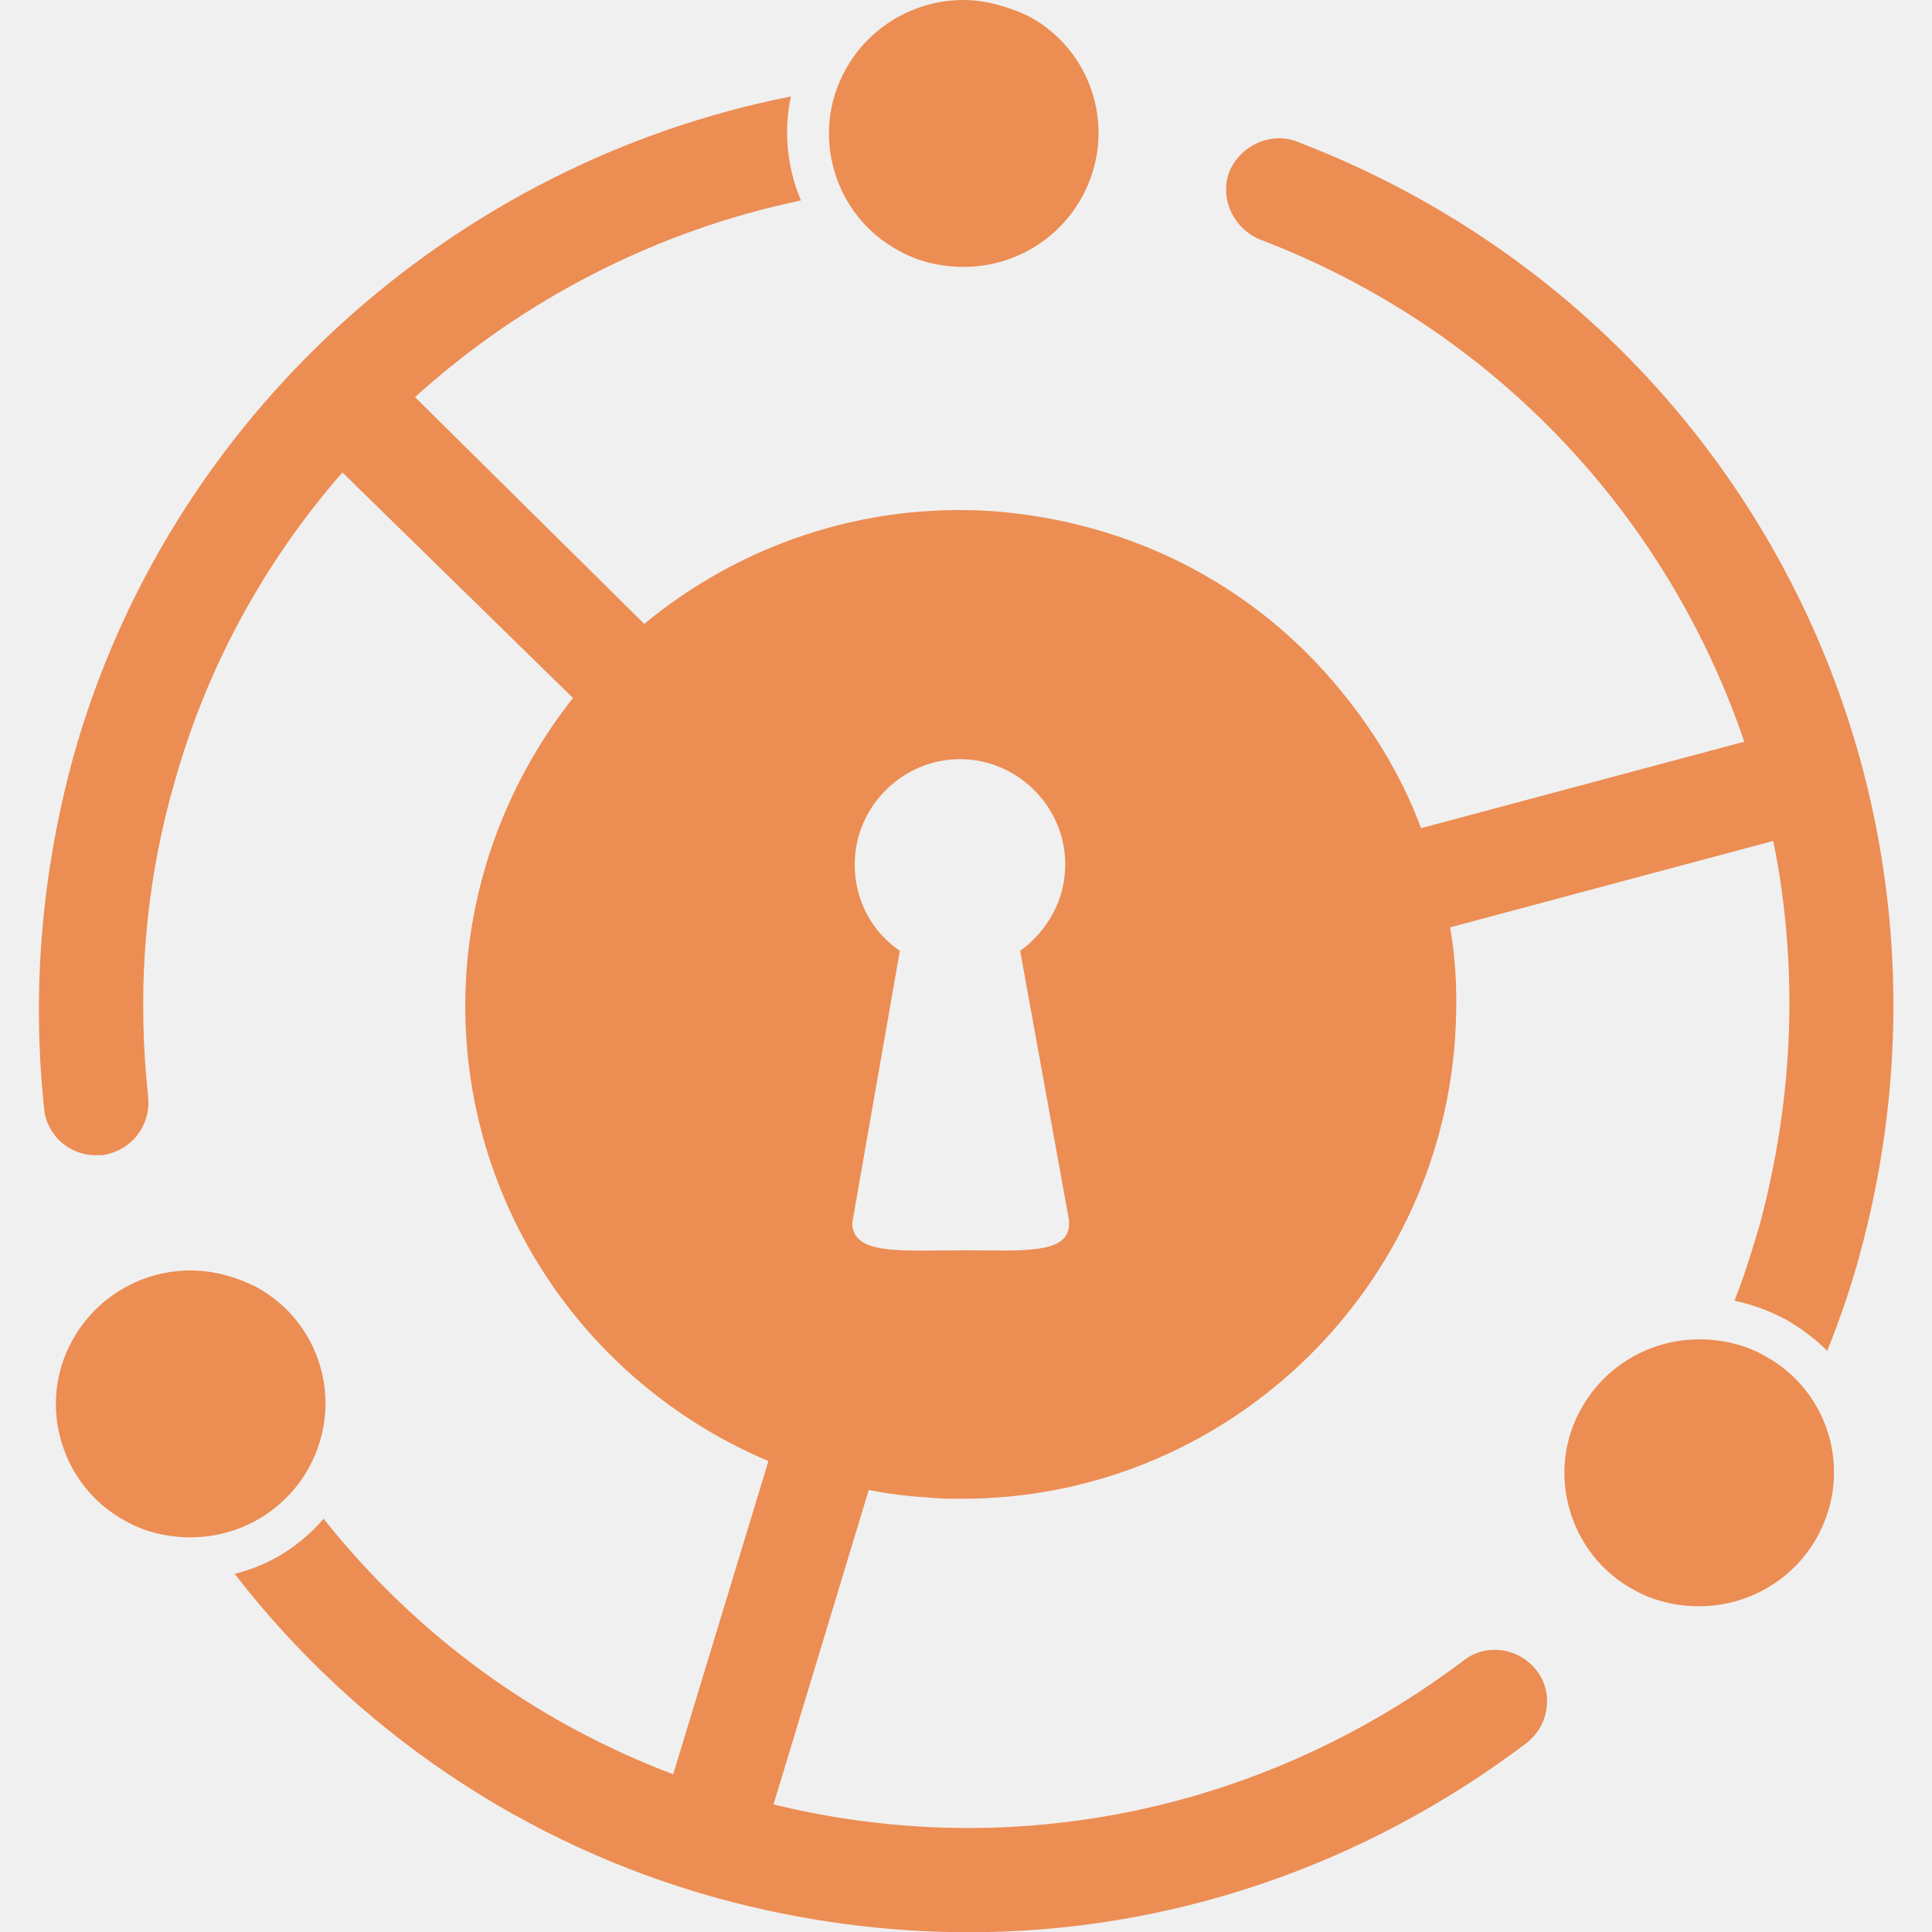
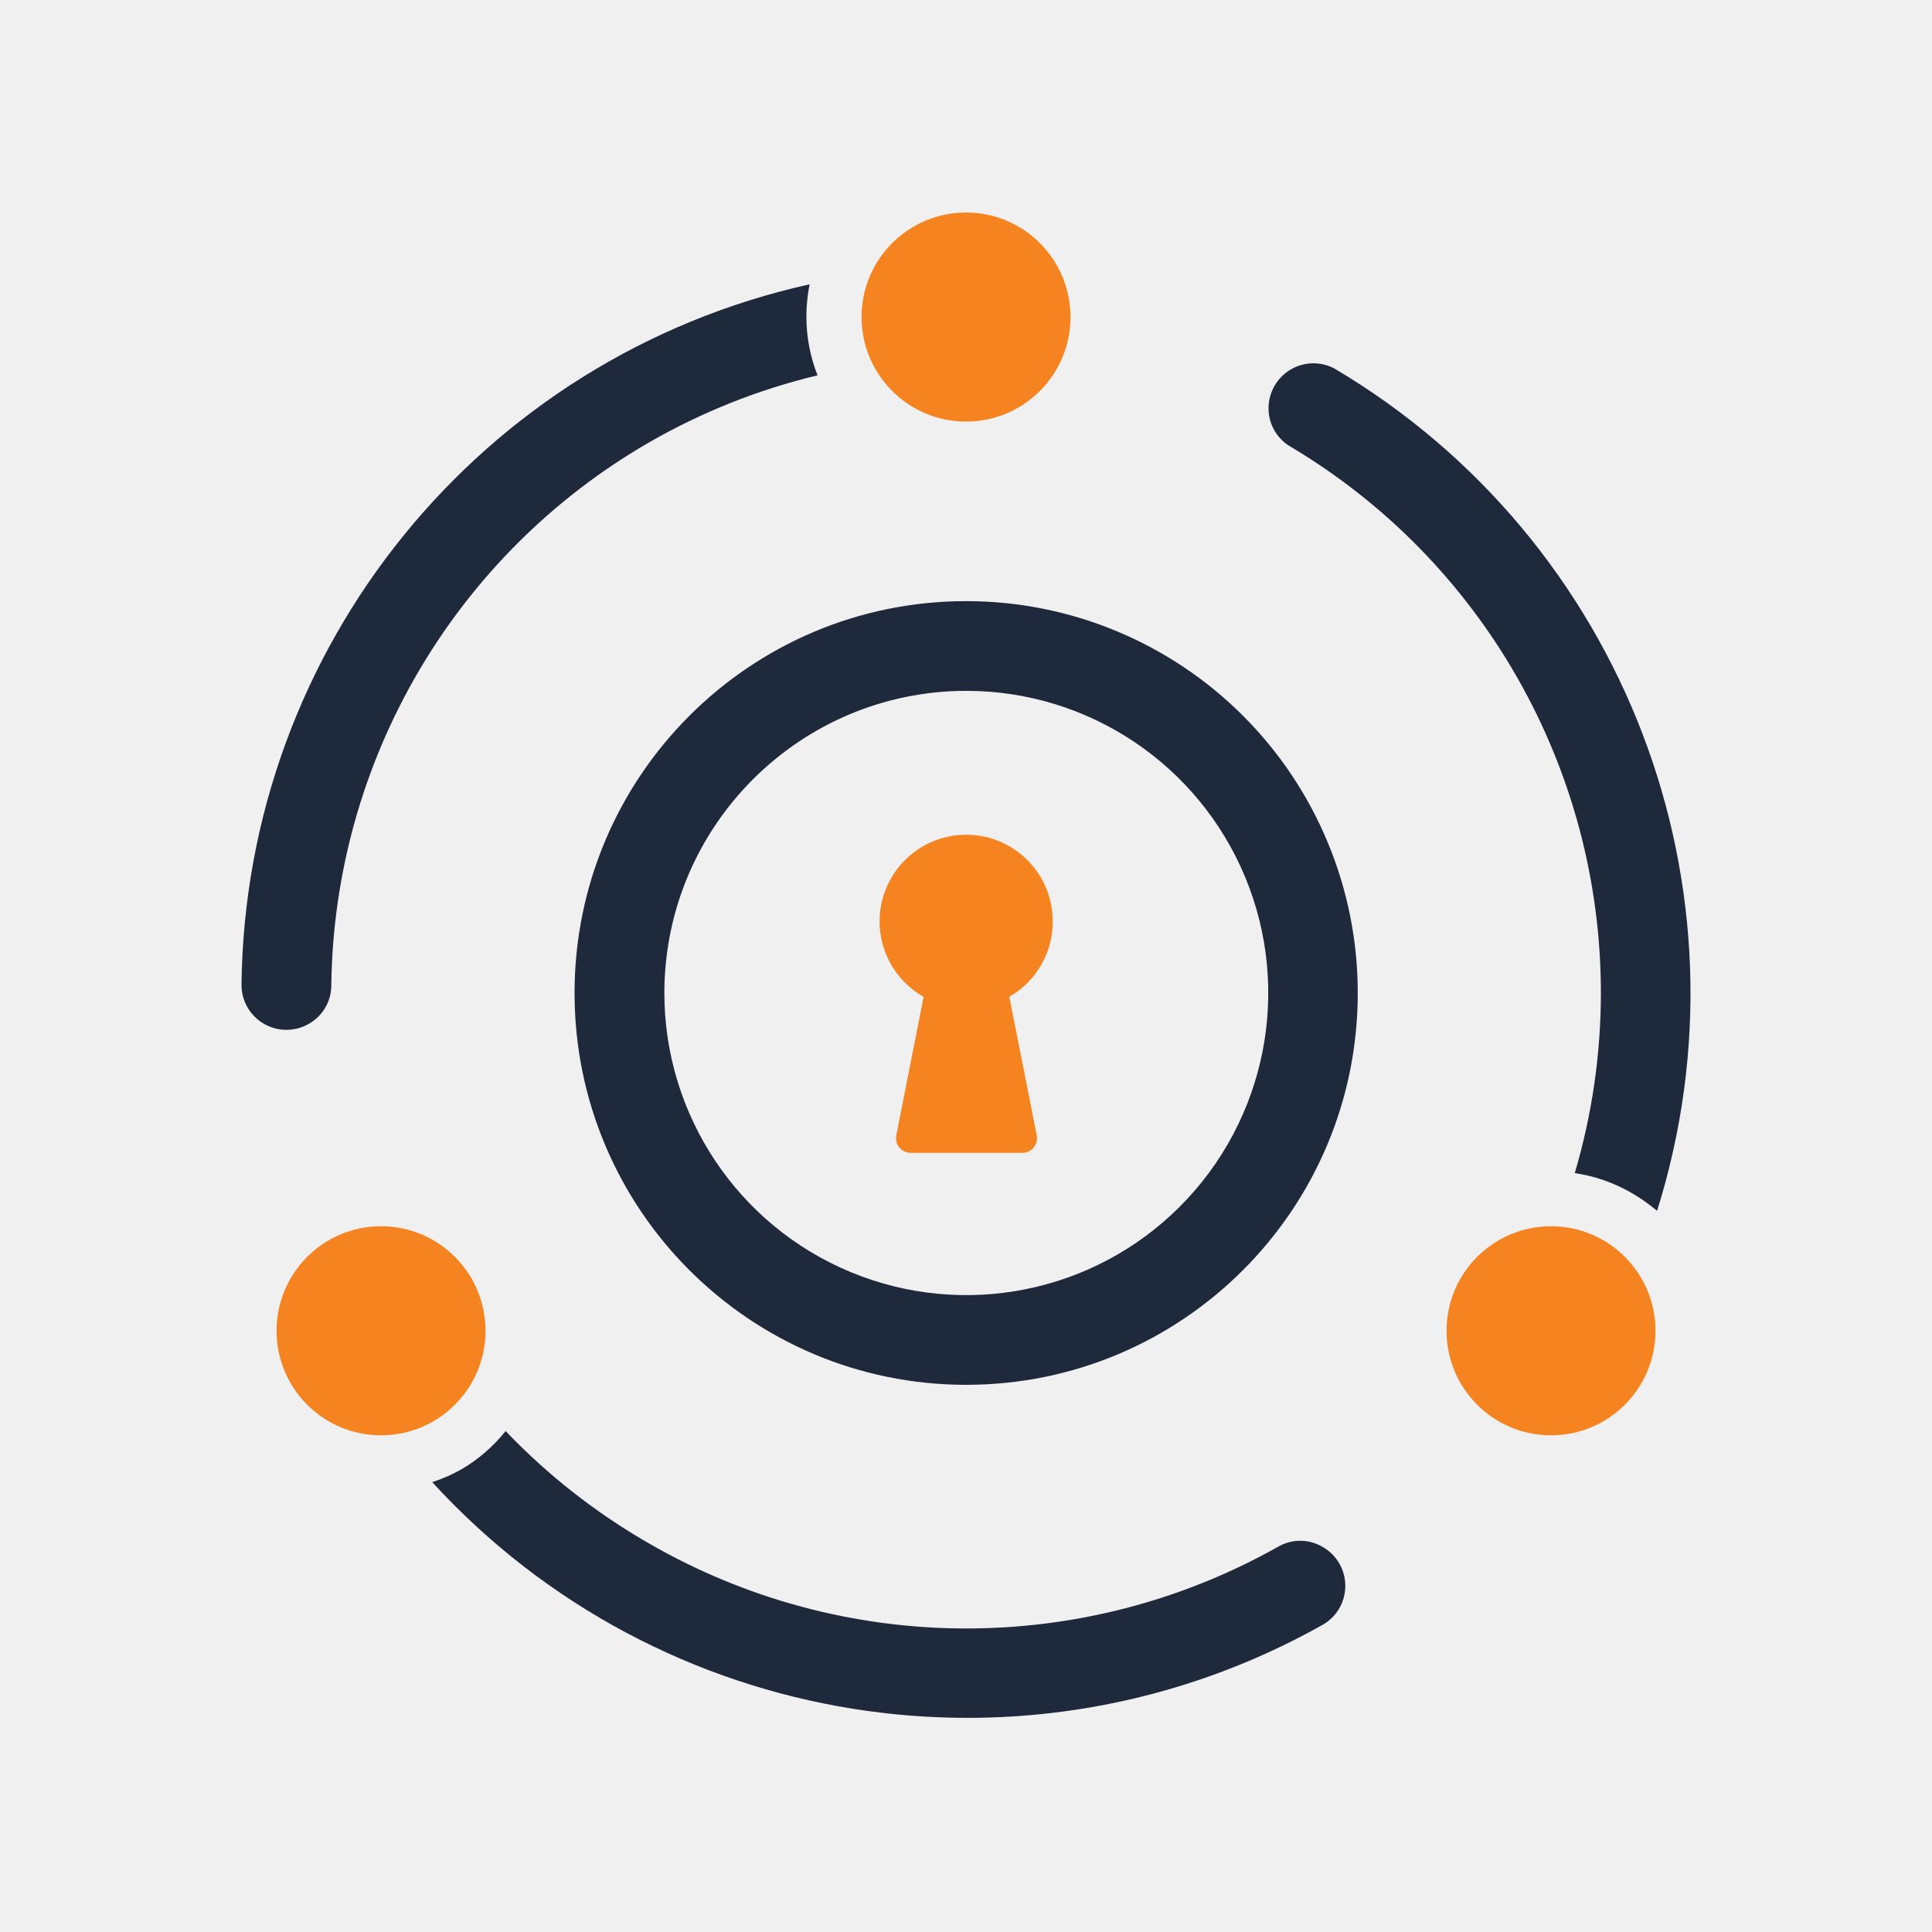
- <svg xmlns="http://www.w3.org/2000/svg" version="1.1" id="Layer_1" x="0px" y="0px" viewBox="0 0 64 64" xml:space="preserve" width="64" height="64">
-   <defs id="defs47" />
-   <style type="text/css" id="style2">
- 	.st0{fill:#EC8D53;}
- 	.st1{fill:#FFFFFF;}
- </style>
-   <g id="g906" transform="matrix(2.639767,0,0,2.639767,-35.32289,-50.45784)">
-     <g transform="matrix(0.1572281,0,0,0.1572281,13.25833,18.76861)" style="fill:#ec8d53;fill-opacity:1" id="g6">
-       <path style="fill:#ec8d53;fill-opacity:1" id="path4" d="m 77.7,2.2 c -3.9,0 -7.5,2.1 -9.4,5.5 -2.9,5.1 -1,11.7 4.2,14.5 1.6,0.9 3.4,1.3 5.2,1.3 3.9,0 7.5,-2.1 9.4,-5.5 C 90,12.8 88.1,6.3 82.9,3.5 81.2,2.7 79.4,2.2 77.7,2.2 Z" class="st0" />
+ <svg xmlns="http://www.w3.org/2000/svg" width="64" height="64" viewBox="0 0 200 200" version="1.1">
+   <g id="fa_logo_purple_orange" stroke="none" stroke-width="1" fill="none" fill-rule="evenodd">
+     <g id="logo-white-only-copy" transform="translate(25, 22)" fill-rule="nonzero">
+       <path d="M42.148,137.755 C36.683,134.612 31.696,130.702 27.34,126.143 C26.076,127.729 24.531,129.069 22.783,130.095 C21.817,130.64 20.8,131.088 19.745,131.432 C43.317,157.189 81.515,163.303 111.94,146.19 C113.379,145.363 114.266,143.83 114.266,142.17 C114.266,140.51 113.379,138.976 111.94,138.15 L111.94,138.15 C110.544,137.312 108.807,137.283 107.384,138.074 C87.115,149.527 62.305,149.405 42.148,137.755 Z" id="Path" fill="#1E293B" />
+       <path d="M42.133,23.83 C47.6,20.675 53.493,18.326 59.631,16.855 C58.868,14.919 58.476,12.856 58.476,10.775 C58.479,9.653 58.591,8.533 58.81,7.432 C24.743,15.001 0.377,45.056 0,79.972 C0.005,81.631 0.893,83.161 2.33,83.988 C3.767,84.815 5.536,84.814 6.972,83.984 L6.972,83.984 C8.381,83.192 9.266,81.711 9.295,80.093 C9.544,56.853 22.026,35.466 42.133,23.83 Z" id="Path" fill="#1E293B" />
+       <path d="M140.723,80.793 C140.721,87.106 139.81,93.387 138.019,99.44 C140.062,99.74 142.03,100.421 143.821,101.447 C144.783,101.997 145.693,102.633 146.54,103.346 C156.996,70.04 143.154,33.915 113.125,16.14 C111.687,15.386 109.96,15.438 108.569,16.277 C107.179,17.115 106.326,18.619 106.32,20.244 L106.32,20.244 C106.304,21.858 107.141,23.361 108.523,24.195 C128.49,36.05 140.728,57.561 140.723,80.793 Z" id="Path" fill="#1E293B" />
+       <path d="M75.017,49.515 C87.661,49.509 99.063,57.126 103.906,68.813 C108.749,80.5 106.079,93.955 97.14,102.904 C88.202,111.852 74.756,114.531 63.073,109.691 C51.391,104.85 43.774,93.444 43.774,80.793 C43.79,63.531 57.766,49.54 75.017,49.515 M75.017,40.229 C52.628,40.229 34.478,58.39 34.478,80.793 C34.478,103.195 52.628,121.356 75.017,121.356 C97.406,121.356 115.555,103.195 115.555,80.793 C115.559,70.033 111.29,59.713 103.686,52.105 C96.083,44.497 85.769,40.225 75.017,40.229 Z" id="Shape" fill="#1E293B" />
+       <ellipse id="Oval" fill="#F58320" cx="75.002" cy="10.821" rx="10.814" ry="10.821" />
+       <ellipse id="Oval" fill="#F58320" cx="14.444" cy="115.763" rx="10.814" ry="10.821" />
+       <ellipse id="Oval" fill="#F58320" cx="135.559" cy="115.763" rx="10.814" ry="10.821" />
+       <path d="M83.978,73.391 C83.984,69.027 80.849,65.292 76.552,64.545 C72.255,63.797 68.044,66.253 66.577,70.363 C65.111,74.473 66.814,79.043 70.612,81.188 L67.787,95.519 C67.695,95.972 67.813,96.442 68.108,96.797 C68.404,97.151 68.844,97.353 69.306,97.343 L80.804,97.343 C81.265,97.353 81.706,97.151 82.001,96.797 C82.297,96.442 82.415,95.972 82.322,95.519 L79.482,81.188 C82.273,79.587 83.989,76.61 83.978,73.391 L83.978,73.391 Z" id="Path" fill="#F58320" />
    </g>
-     <g transform="matrix(0.1572281,0,0,0.1572281,13.25833,18.76861)" style="fill:#ec8d53;fill-opacity:1" id="g10">
-       <path style="fill:#ec8d53;fill-opacity:1" id="path8" d="m 16,103.6 c -3.9,0 -7.5,2.1 -9.4,5.5 -2.9,5.1 -1,11.7 4.2,14.5 1.6,0.9 3.4,1.3 5.2,1.3 3.9,0 7.5,-2.1 9.4,-5.5 2.9,-5.2 1,-11.7 -4.2,-14.5 -1.6,-0.8 -3.4,-1.3 -5.2,-1.3 z" class="st0" />
-     </g>
-     <g transform="matrix(0.1572281,0,0,0.1572281,13.25833,18.76861)" style="fill:#ec8d53;fill-opacity:1" id="g14">
-       <path style="fill:#ec8d53;fill-opacity:1" id="path12" d="m 136.4,109.1 c -3.9,0 -7.5,2.1 -9.4,5.5 -2.9,5.1 -1,11.7 4.2,14.5 1.6,0.9 3.4,1.3 5.2,1.3 3.9,0 7.5,-2.1 9.4,-5.5 2.9,-5.2 1,-11.7 -4.2,-14.5 -1.6,-0.9 -3.4,-1.3 -5.2,-1.3 z" class="st0" />
-     </g>
-     <path style="fill:#ec8d53;fill-opacity:1;stroke-width:0.157" id="path40" d="m 29.657,20.891 c -0.33,-0.126 -0.708,0.047 -0.849,0.377 -0.126,0.33 0.047,0.708 0.377,0.849 2.972,1.132 5.126,3.49 6.085,6.305 l -4.056,1.085 c -0.252,-0.676 -0.629,-1.289 -1.116,-1.855 -1.085,-1.258 -2.594,-1.997 -4.261,-2.123 -1.651,-0.11 -3.192,0.44 -4.371,1.415 l -2.877,-2.846 c 1.352,-1.226 3.035,-2.091 4.843,-2.468 -0.173,-0.409 -0.22,-0.865 -0.126,-1.305 -4.229,0.833 -7.814,4.009 -9.009,8.302 -0.393,1.446 -0.519,2.924 -0.362,4.402 0.031,0.33 0.314,0.582 0.645,0.582 0.031,0 0.047,0 0.079,0 0.362,-0.047 0.613,-0.362 0.582,-0.723 -0.142,-1.305 -0.047,-2.626 0.314,-3.899 0.409,-1.494 1.148,-2.83 2.123,-3.946 l 2.893,2.83 c -0.755,0.959 -1.242,2.138 -1.336,3.428 -0.189,2.72 1.399,5.141 3.789,6.148 l -1.195,3.931 c -1.745,-0.66 -3.239,-1.761 -4.387,-3.207 -0.299,0.346 -0.676,0.582 -1.116,0.692 1.509,1.95 3.616,3.396 6.069,4.072 1.038,0.283 2.091,0.425 3.145,0.425 2.5,0 4.937,-0.818 6.997,-2.374 0.283,-0.22 0.346,-0.629 0.126,-0.912 -0.22,-0.283 -0.629,-0.346 -0.912,-0.126 -2.5,1.887 -5.644,2.547 -8.663,1.808 l 1.195,-3.946 c 0.236,0.047 0.487,0.079 0.739,0.094 0.142,0.016 0.283,0.016 0.44,0.016 3.239,0 5.959,-2.531 6.179,-5.786 0.031,-0.472 0.016,-0.943 -0.063,-1.384 l 4.056,-1.085 c 0.314,1.557 0.267,3.192 -0.173,4.827 -0.094,0.314 -0.189,0.629 -0.314,0.943 0.22,0.047 0.44,0.126 0.645,0.236 0.189,0.11 0.362,0.236 0.519,0.393 0.157,-0.393 0.299,-0.802 0.409,-1.211 1.588,-5.817 -1.431,-11.808 -7.06,-13.962 z m -9.214,10.487 c 0.173,-2.61 2.374,-4.654 4.984,-4.654 0.11,0 0.236,0 0.346,0.016 1.336,0.094 2.547,0.692 3.428,1.698 0.88,1.006 1.305,2.296 1.211,3.632 -0.094,1.336 -0.708,2.547 -1.714,3.428 -1.006,0.88 -2.296,1.305 -3.616,1.211 -2.751,-0.189 -4.827,-2.579 -4.638,-5.33 z" class="st1" />
-     <path style="fill:#ec8d53;fill-opacity:1;stroke-width:0.157" id="path42" d="M 29.217,28.422 C 28.336,27.4 27.11,26.787 25.774,26.693 c -0.11,-0.016 -0.236,-0.016 -0.346,-0.016 -2.626,0 -4.827,2.06 -5.016,4.685 -0.189,2.767 1.902,5.173 4.67,5.361 2.783,0.204 5.173,-1.934 5.361,-4.67 0.094,-1.336 -0.346,-2.626 -1.226,-3.632 z m -3.773,6.383 c -0.755,0 -1.368,0.063 -1.368,-0.346 l 0.597,-3.412 c -0.346,-0.236 -0.566,-0.629 -0.566,-1.085 0,-0.723 0.597,-1.321 1.321,-1.321 0.723,0 1.321,0.597 1.321,1.321 0,0.44 -0.22,0.833 -0.566,1.085 l 0.613,3.38 c 0,0.016 0,0.016 0,0.031 0.016,0.409 -0.597,0.346 -1.352,0.346 z" class="st0" />
  </g>
</svg>
